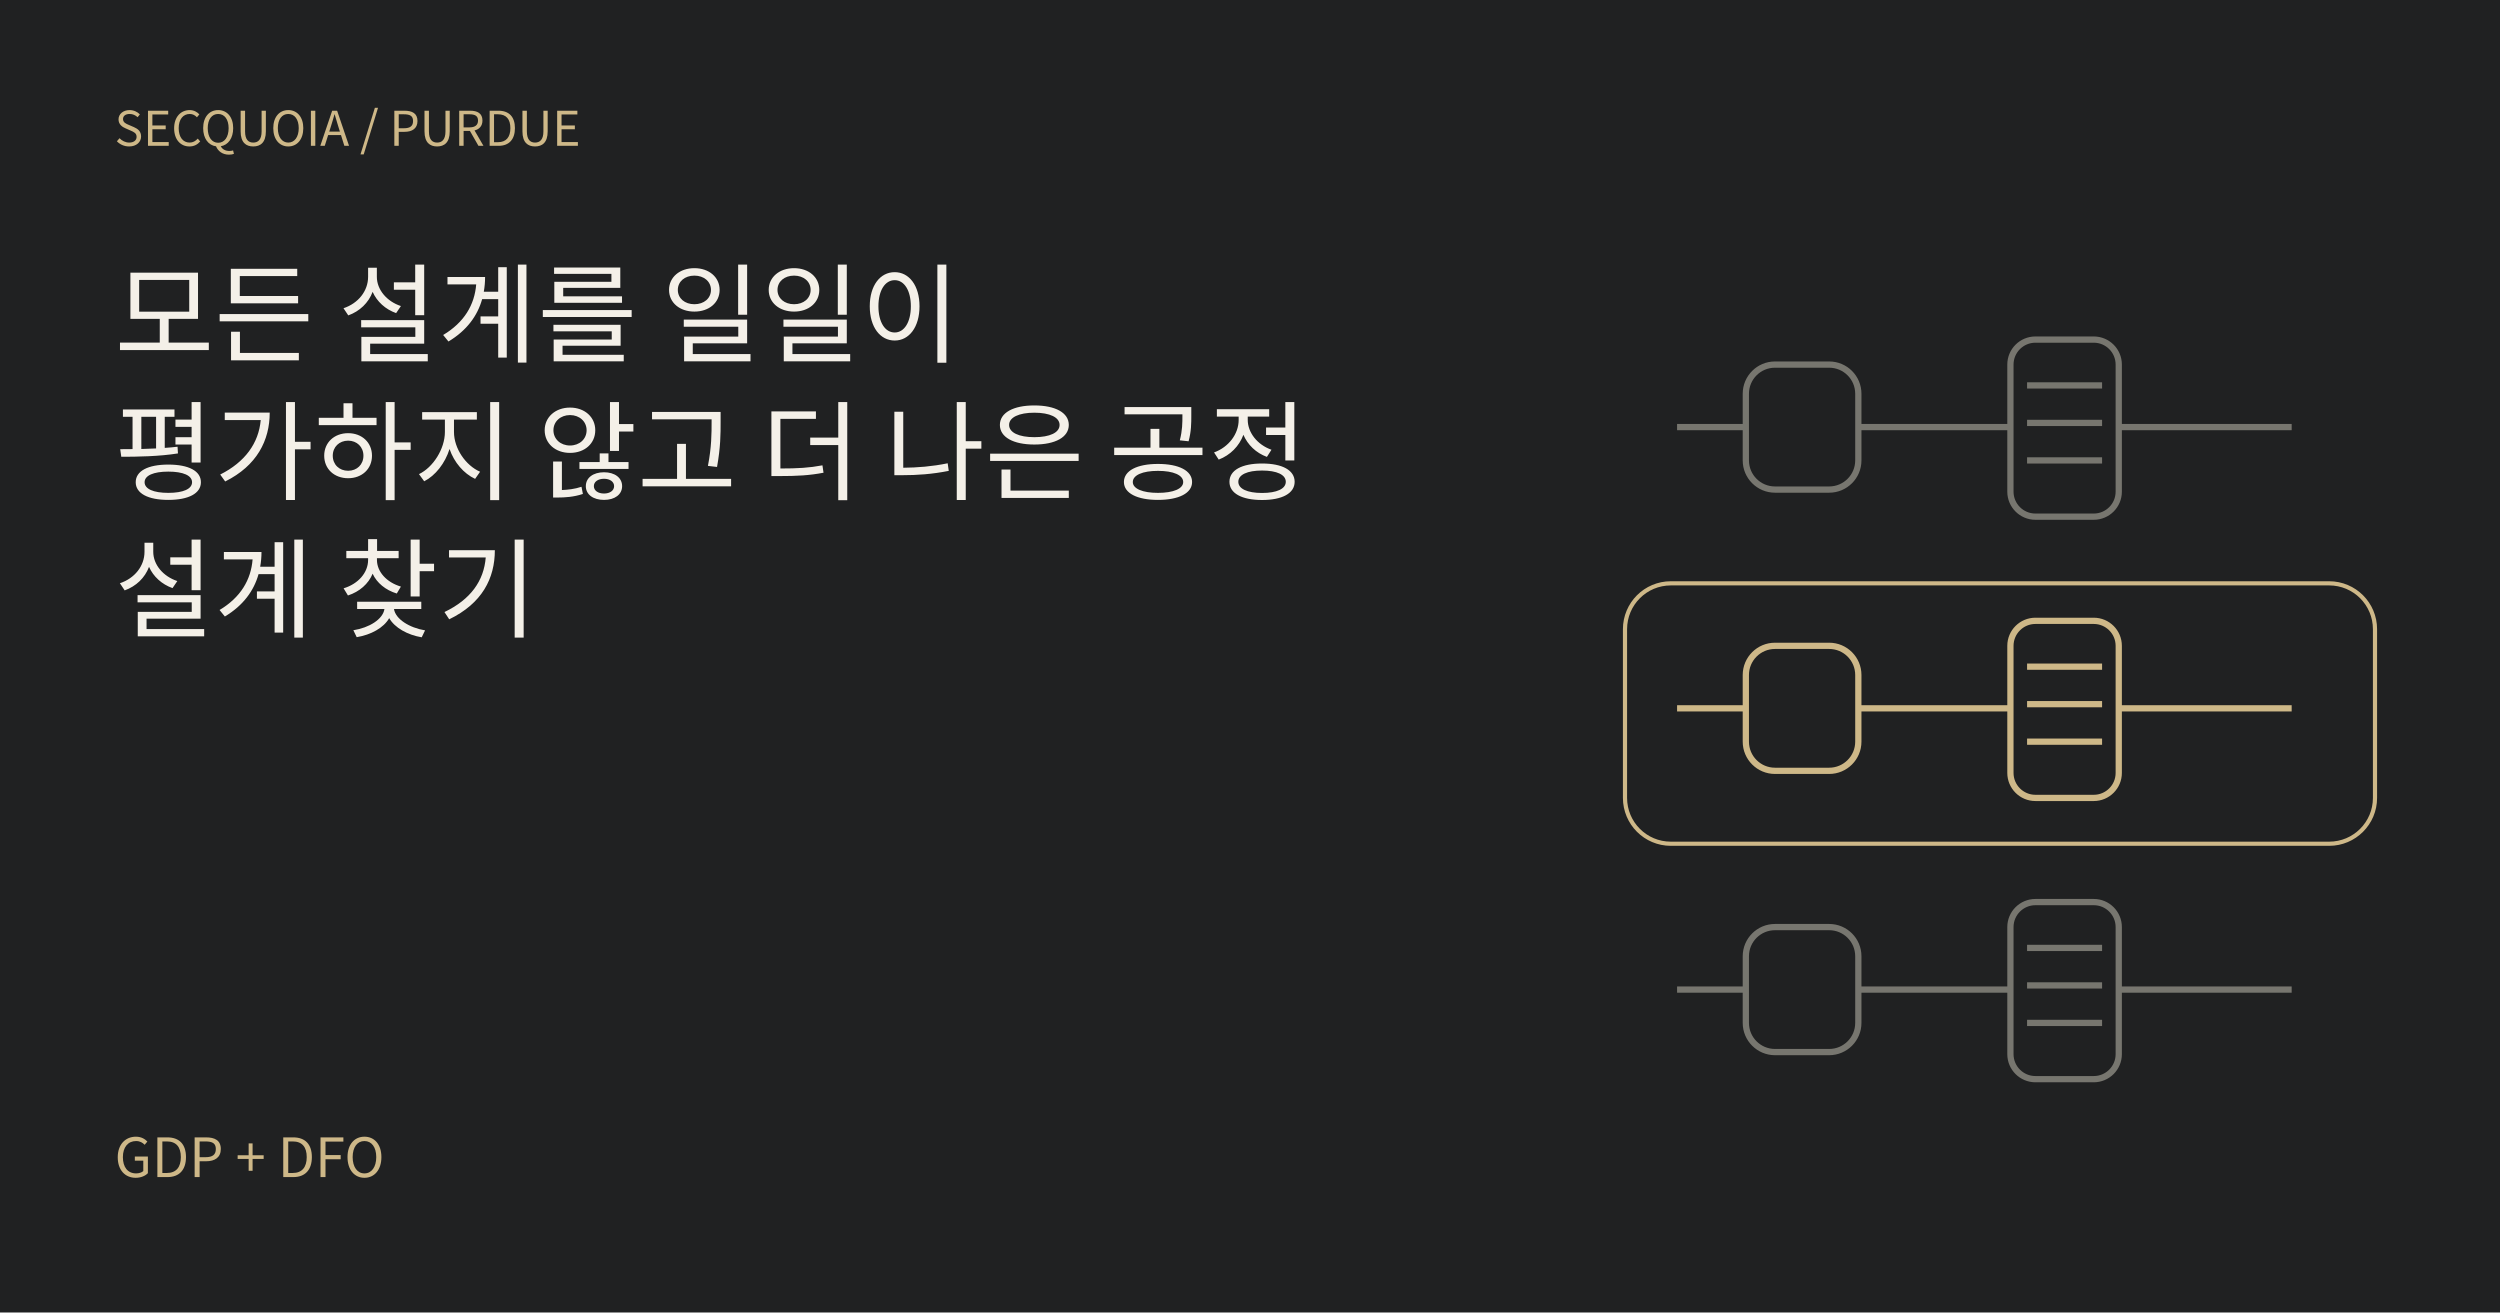
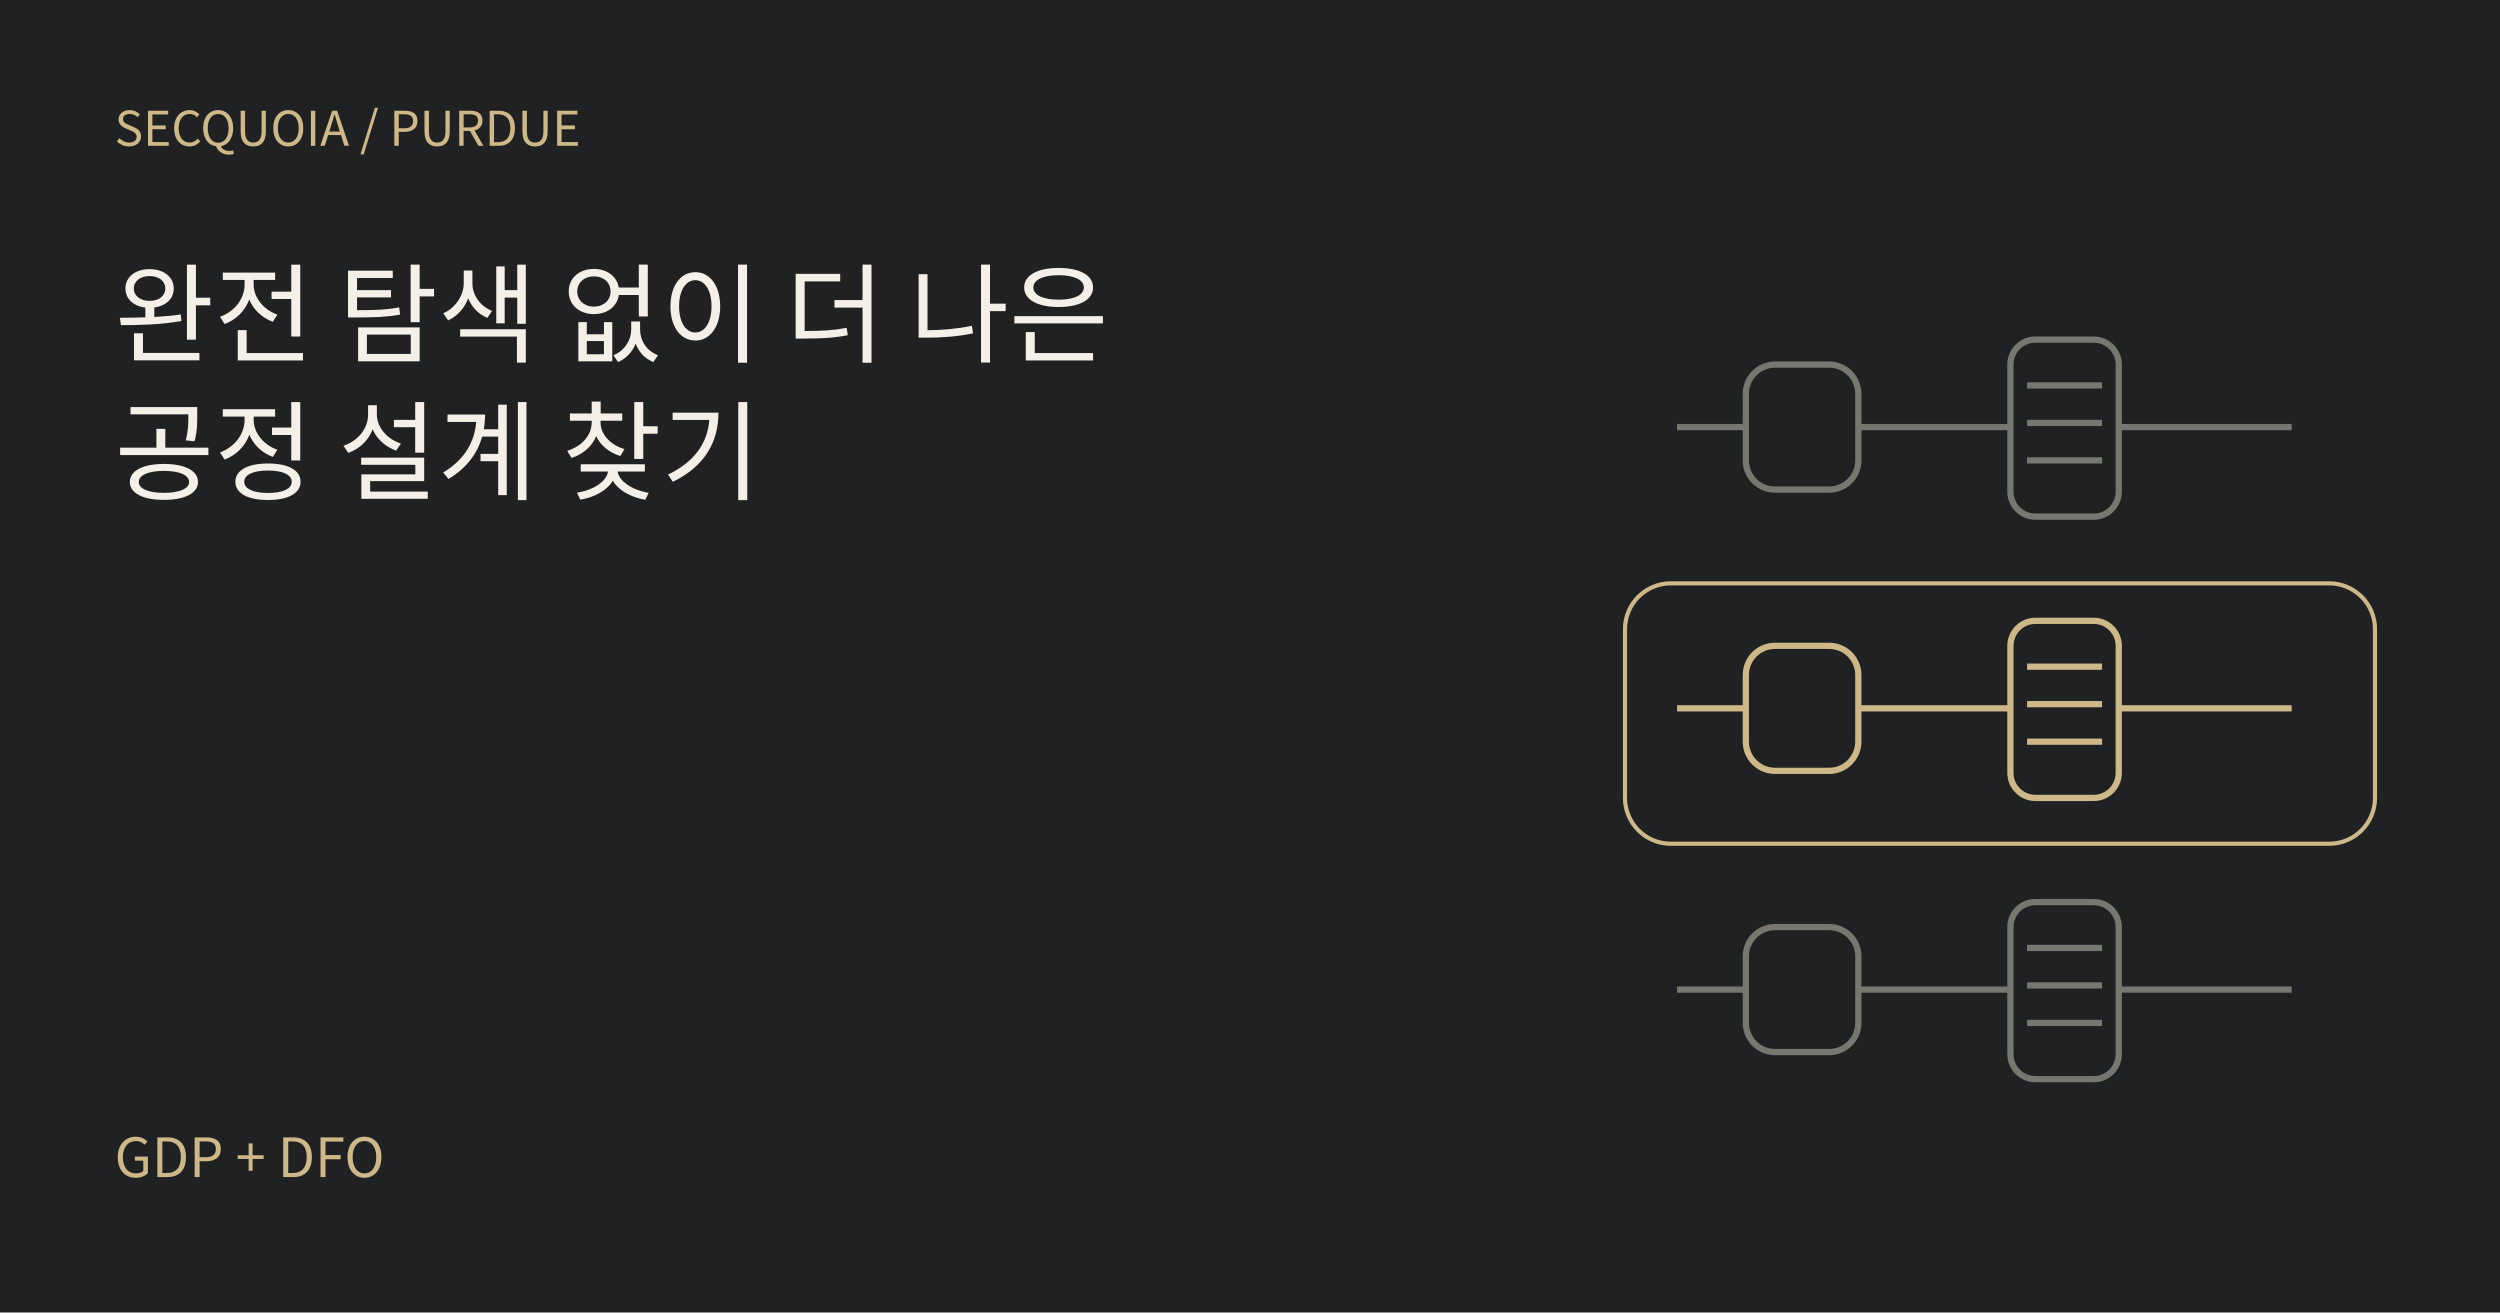
<svg xmlns="http://www.w3.org/2000/svg" width="1200" height="630" viewBox="0 0 1200 630">
  <rect width="1200" height="630" fill="#202122" />
  <text x="55" y="70" font-family="Noto Sans CJK KR" font-size="23" fill="#ceb888">SECQUOIA  /  PURDUE</text>
-   <text x="55" y="170" font-family="Noto Sans CJK KR" font-size="52" fill="#f4f0e8">모든 설계를 일일이</text>
-   <text x="55" y="236" font-family="Noto Sans CJK KR" font-size="52" fill="#f4f0e8">평가하지 않고 더 나은 공정</text>
-   <text x="55" y="302" font-family="Noto Sans CJK KR" font-size="52" fill="#f4f0e8">설계 찾기</text>
+   <text x="55" y="170" font-family="Noto Sans CJK KR" font-size="52" fill="#f4f0e8">완전 탐색 없이 더 나은</text>
+   <text x="55" y="236" font-family="Noto Sans CJK KR" font-size="52" fill="#f4f0e8">공정 설계 찾기</text>
  <text x="55" y="565" font-family="Noto Sans CJK KR" font-size="26" fill="#ceb888">GDP + DFO</text>
  <g fill="none" stroke="#77766f" stroke-width="3">
    <path d="M805 205 H838 M892 205 H965 M1017 205 H1100" />
    <rect x="838" y="175" width="54" height="60" rx="14" />
    <rect x="965" y="163" width="52" height="85" rx="12" />
    <path d="M973 185 H1009 M973 203 H1009 M973 221 H1009" />
  </g>
  <g fill="none" stroke="#ceb888" stroke-width="3">
    <path d="M805 340 H838 M892 340 H965 M1017 340 H1100" />
    <rect x="838" y="310" width="54" height="60" rx="14" />
    <rect x="965" y="298" width="52" height="85" rx="12" />
    <path d="M973 320 H1009 M973 338 H1009 M973 356 H1009" />
  </g>
  <g fill="none" stroke="#77766f" stroke-width="3">
    <path d="M805 475 H838 M892 475 H965 M1017 475 H1100" />
    <rect x="838" y="445" width="54" height="60" rx="14" />
    <rect x="965" y="433" width="52" height="85" rx="12" />
    <path d="M973 455 H1009 M973 473 H1009 M973 491 H1009" />
  </g>
  <rect x="780" y="280" width="360" height="125" rx="22" fill="none" stroke="#ceb888" stroke-width="2" />
</svg>
